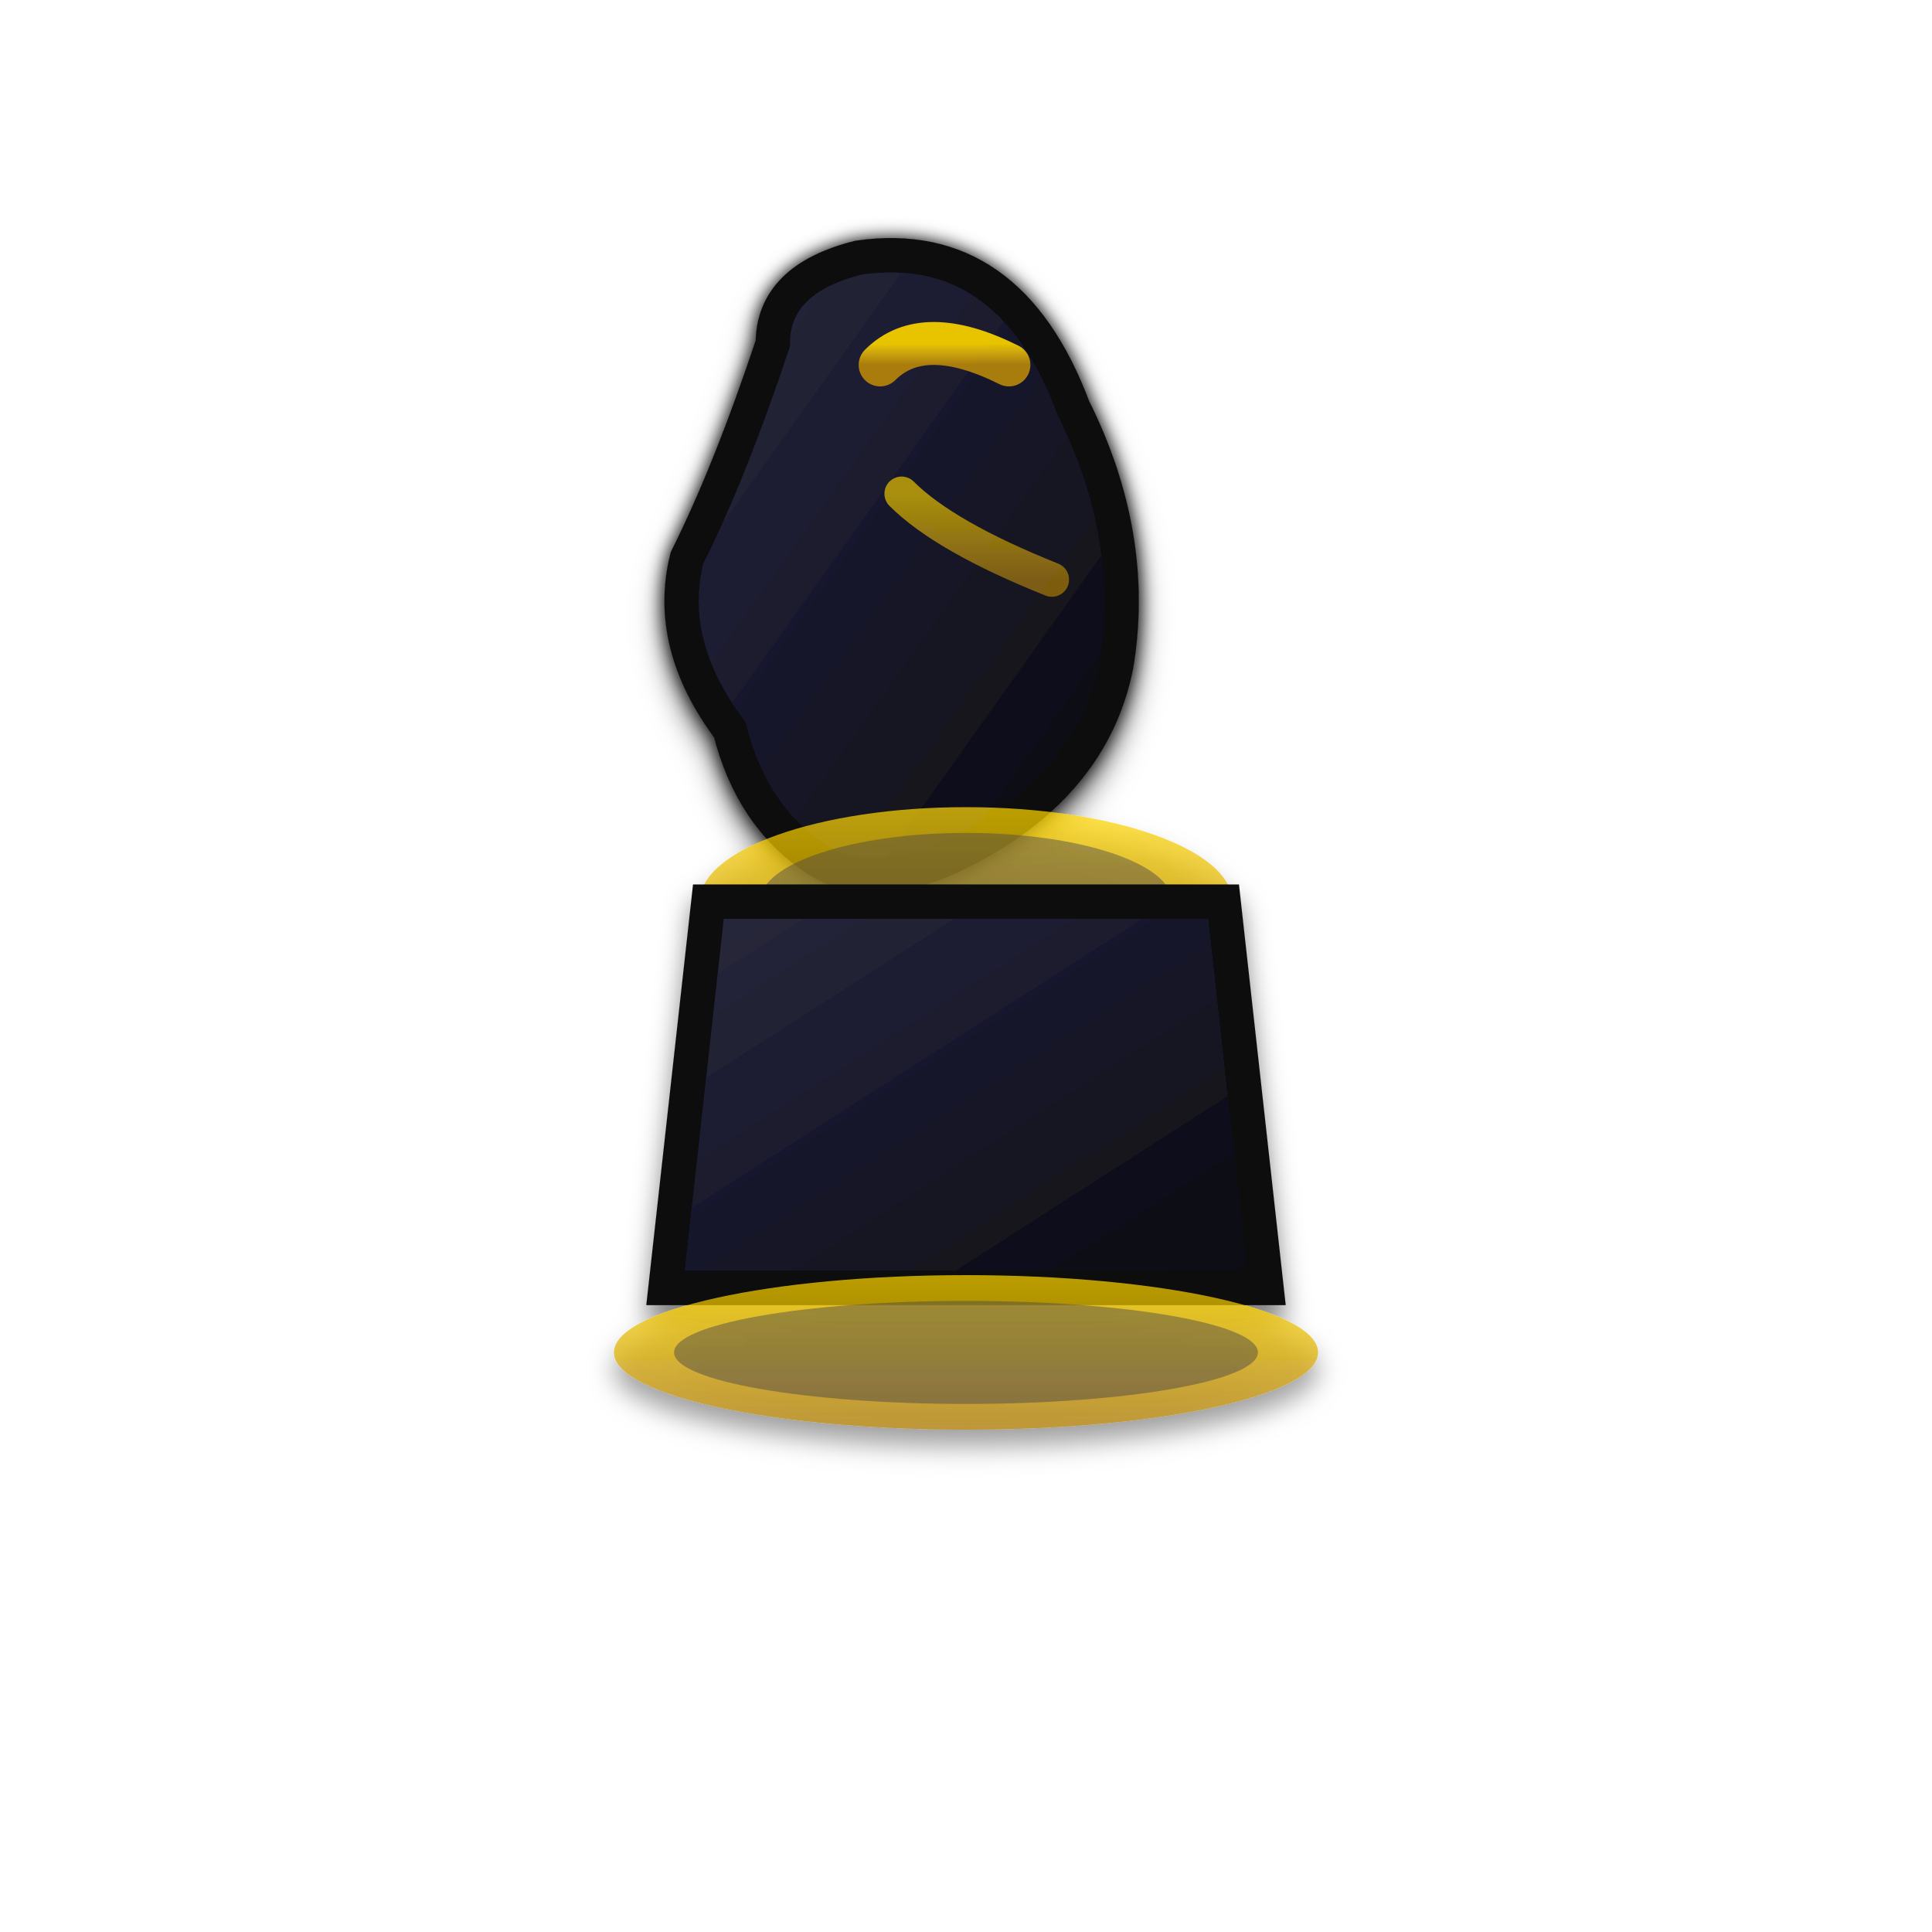
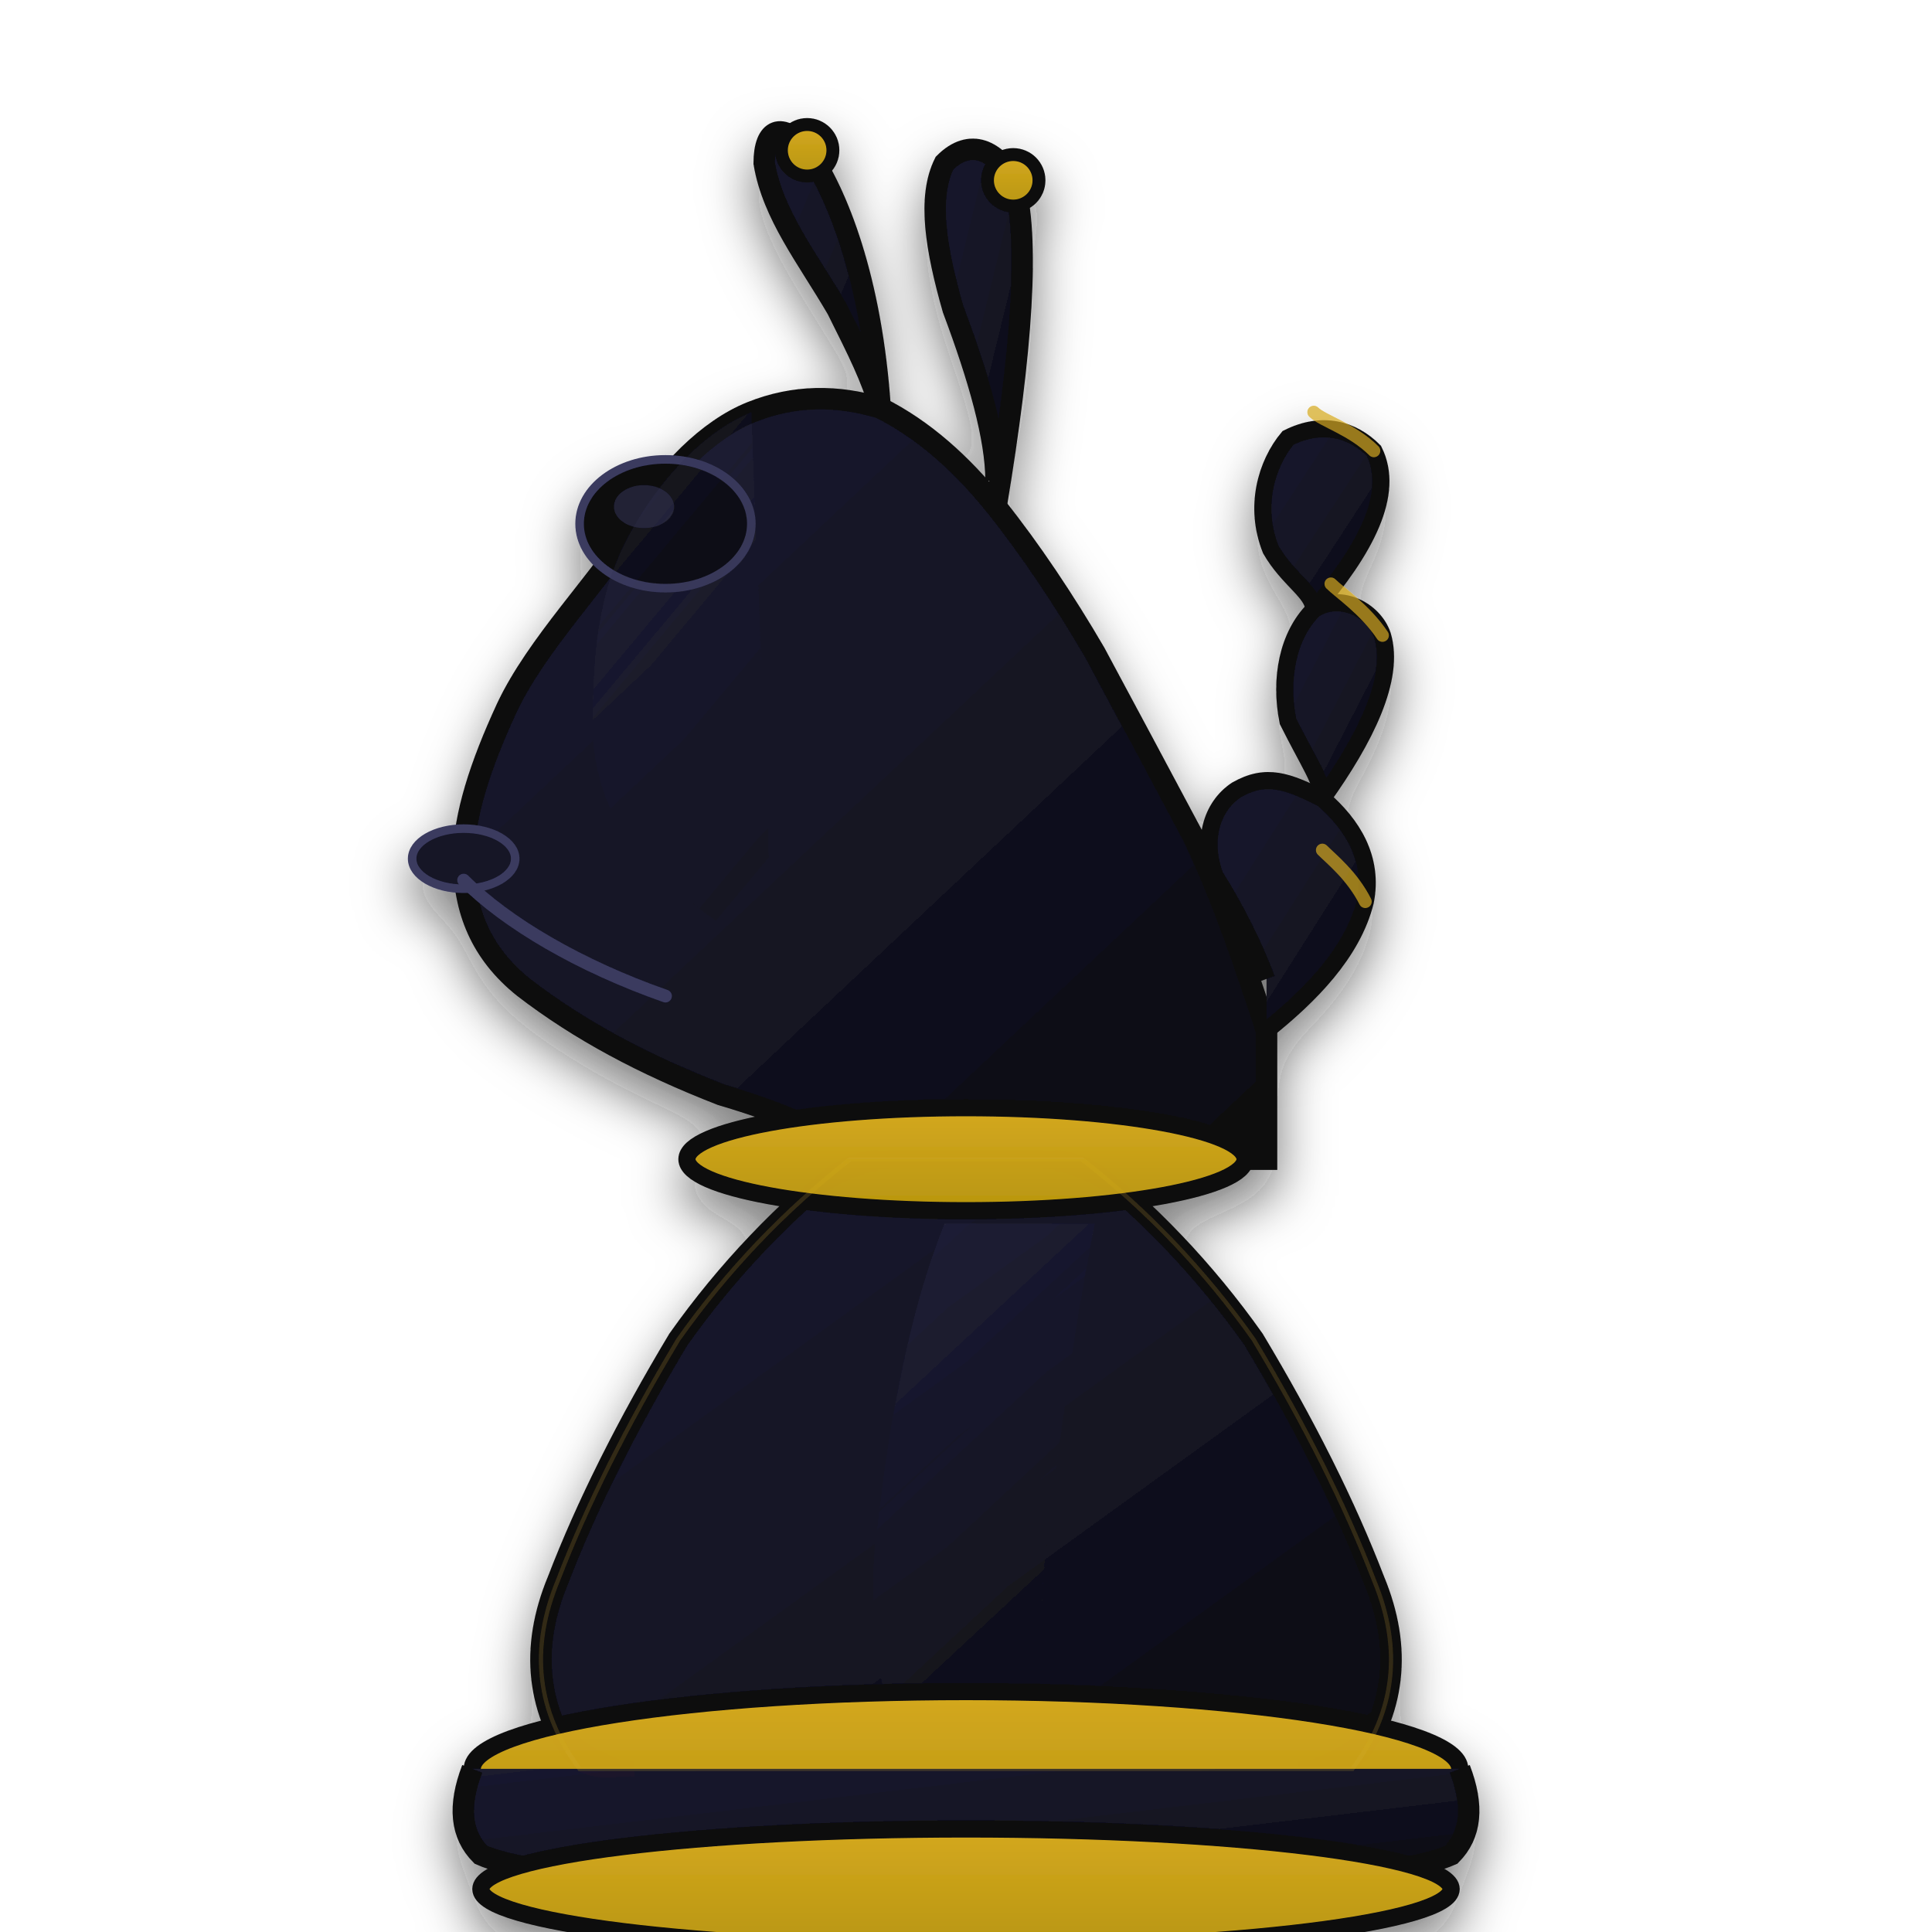
<svg xmlns="http://www.w3.org/2000/svg" viewBox="0 0 450 450">
  <defs>
-     <linearGradient id="bnBody" x1="0%" y1="0%" x2="100%" y2="100%">
-       <stop offset="0%" style="stop-color:#2a2a3e;stop-opacity:1" />
-       <stop offset="40%" style="stop-color:#1a1a2e;stop-opacity:1" />
+     <linearGradient id="bkniBody" x1="0%" y1="0%" x2="100%" y2="100%">
+       <stop offset="0%" style="stop-color:#1a1a2e;stop-opacity:1" />
+       <stop offset="50%" style="stop-color:#141425;stop-opacity:1" />
      <stop offset="100%" style="stop-color:#0a0a0f;stop-opacity:1" />
    </linearGradient>
-     <linearGradient id="bnAccent" x1="0%" y1="0%" x2="0%" y2="100%">
-       <stop offset="0%" style="stop-color:#ffd700;stop-opacity:0.9" />
-       <stop offset="100%" style="stop-color:#b8860b;stop-opacity:0.9" />
+     <linearGradient id="bkniGold" x1="0%" y1="0%" x2="0%" y2="100%">
+       <stop offset="0%" style="stop-color:#D4A820;stop-opacity:1" />
+       <stop offset="100%" style="stop-color:#B8960F;stop-opacity:1" />
    </linearGradient>
-     <filter id="bnShadow" x="-30%" y="-30%" width="160%" height="160%">
-       <feDropShadow dx="0" dy="4" stdDeviation="3" flood-color="#000000" flood-opacity="0.5" />
+     <linearGradient id="bkniHighlight" x1="30%" y1="0%" x2="70%" y2="100%">
+       <stop offset="0%" style="stop-color:#3a3a5e;stop-opacity:0.6" />
+       <stop offset="100%" style="stop-color:#0a0a0f;stop-opacity:0" />
+     </linearGradient>
+     <filter id="bkniShadow" x="-30%" y="-30%" width="160%" height="160%">
+       <feDropShadow dx="0" dy="6" stdDeviation="6" flood-color="#0a0a0f" flood-opacity="0.55" />
    </filter>
-     <filter id="bnGlow" x="-50%" y="-50%" width="200%" height="200%">
-       <feGaussianBlur stdDeviation="2" result="blur" />
+     <filter id="bkniGlow" x="-20%" y="-20%" width="140%" height="140%">
+       <feGaussianBlur in="SourceAlpha" stdDeviation="6" result="blur" />
+       <feFlood flood-color="#D4A820" flood-opacity="0.15" result="color" />
+       <feComposite in="color" in2="blur" operator="in" result="glow" />
      <feMerge>
-         <feMergeNode in="blur" />
+         <feMergeNode in="glow" />
        <feMergeNode in="SourceGraphic" />
      </feMerge>
    </filter>
  </defs>
-   <g filter="url(#bnShadow)">
-     <path d="M180 80 Q180 65 200 60 Q235 55 250 95 Q265 125 260 155 Q255 180 230 195 Q205 210 190 200 Q175 190 170 170 Q155 150 160 130 Q170 110 180 80 Z" fill="url(#bnBody)" stroke="#0a0a0f" stroke-width="8" filter="url(#bnGlow)" />
-     <path d="M205 85 Q215 75 235 85" stroke="url(#bnAccent)" stroke-width="10" fill="none" stroke-linecap="round" />
-     <path d="M210 115 Q220 125 245 135" stroke="url(#bnAccent)" stroke-width="8" fill="none" stroke-linecap="round" opacity="0.7" />
-     <ellipse cx="225" cy="210" rx="62" ry="22" fill="url(#bnAccent)" opacity="0.8" />
-     <ellipse cx="225" cy="210" rx="48" ry="16" fill="#3a3a4e" opacity="0.4" />
-     <path d="M165 210 L155 300 L295 300 L285 210 Z" fill="url(#bnBody)" stroke="#0a0a0f" stroke-width="8" />
-     <ellipse cx="225" cy="315" rx="82" ry="18" fill="url(#bnAccent)" opacity="0.8" />
-     <ellipse cx="225" cy="315" rx="68" ry="12" fill="#3a3a4e" opacity="0.4" />
+   <g filter="url(#bkniShadow)">
+     <path d="       M295,240       C290,225 285,210 278,195       C270,180 262,165 255,152       C248,140 240,128 232,118       C224,108 215,100 205,95       C195,92 185,92 175,96       C165,100 155,110 148,122       C140,135 125,150 118,165       C112,178 108,190 108,200       C108,212 112,222 122,230       C135,240 150,248 168,255       C185,260 195,265 198,270       L295,270       Z     " fill="url(#bkniBody)" stroke="#0a0a0f" stroke-width="5" />
+     <path d="M295,240 C305,232 315,222 318,210 C320,200 315,192 308,186 C300,182 295,180 288,184 C282,188 280,196 283,204 C288,212 292,220 295,228" fill="url(#bkniBody)" stroke="#0a0a0f" stroke-width="4" />
+     <path d="M308,186 C318,172 325,158 322,148 C320,142 312,138 306,142 C300,148 298,158 300,168 C305,178 308,182 308,186" fill="url(#bkniBody)" stroke="#0a0a0f" stroke-width="4" />
+     <path d="M306,142 C318,128 325,115 320,105 C315,100 308,98 300,102 C295,108 292,118 296,128 C300,135 306,138 306,142" fill="url(#bkniBody)" stroke="#0a0a0f" stroke-width="4" />
+     <path d="M205,95 C203,65 195,45 188,35 C182,28 178,30 178,38 C180,50 188,60 195,72 C200,82 203,88 205,95" fill="url(#bkniBody)" stroke="#0a0a0f" stroke-width="5" />
+     <path d="M232,118 C238,82 240,55 236,42 C232,35 226,32 220,38 C216,46 218,58 222,72 C228,88 232,102 232,112" fill="url(#bkniBody)" stroke="#0a0a0f" stroke-width="5" />
+     <circle cx="188" cy="35" r="6" fill="url(#bkniGold)" stroke="#0a0a0f" stroke-width="3" />
+     <circle cx="236" cy="42" r="6" fill="url(#bkniGold)" stroke="#0a0a0f" stroke-width="3" />
+     <ellipse cx="155" cy="122" rx="20" ry="15" fill="#0a0a0f" stroke="#3a3a5e" stroke-width="2" />
+     <ellipse cx="150" cy="118" rx="7" ry="5" fill="#3a3a5e" opacity="0.5" />
+     <ellipse cx="108" cy="200" rx="12" ry="7" fill="#141425" stroke="#3a3a5e" stroke-width="2" />
+     <path d="M108,205 C118,215 135,225 155,232" fill="none" stroke="#3a3a5e" stroke-width="3" stroke-linecap="round" />
+     <path d="M175,96 C165,100 155,110 148,122 C140,135 138,150 138,168 C138,180 142,192 150,200 C160,210 170,218 180,222" fill="url(#bkniHighlight)" opacity="0.4" />
+     <path d="M318,210 C315,204 310,200 308,198" fill="none" stroke="#D4A820" stroke-width="3" stroke-linecap="round" opacity="0.7" />
+     <path d="M322,148 C318,142 312,138 310,136" fill="none" stroke="#D4A820" stroke-width="3" stroke-linecap="round" opacity="0.7" />
+     <path d="M320,105 C315,100 308,98 306,96" fill="none" stroke="#D4A820" stroke-width="3" stroke-linecap="round" opacity="0.7" />
+     <path d="M198,270 Q175,288 158,312 Q140,342 130,368 Q120,392 135,412 L315,412 Q330,392 320,368 Q310,342 292,312 Q275,288 252,270 Z" fill="url(#bkniBody)" stroke="#0a0a0f" stroke-width="5" />
+     <path d="M220,285 Q210,310 205,350 Q200,385 210,405 L245,405 Q240,385 245,350 Q250,310 255,285 Z" fill="url(#bkniHighlight)" opacity="0.4" />
+     <ellipse cx="225" cy="270" rx="65" ry="12" fill="url(#bkniGold)" stroke="#0a0a0f" stroke-width="4" />
+     <ellipse cx="225" cy="412" rx="115" ry="18" fill="url(#bkniGold)" stroke="#0a0a0f" stroke-width="4" />
+     <path d="M110,412 Q105,425 112,432 Q130,440 225,440 Q320,440 338,432 Q345,425 340,412" fill="url(#bkniBody)" stroke="#0a0a0f" stroke-width="5" />
+     <ellipse cx="225" cy="440" rx="113" ry="14" fill="url(#bkniGold)" stroke="#0a0a0f" stroke-width="4" />
+     <path d="M198,270 Q175,288 158,312 Q140,342 130,368 Q120,392 135,412 L315,412 Q330,392 320,368 Q310,342 292,312 Q275,288 252,270 Z" fill="none" stroke="#D4A820" stroke-width="1" opacity="0.2" filter="url(#bkniGlow)" />
  </g>
</svg>
